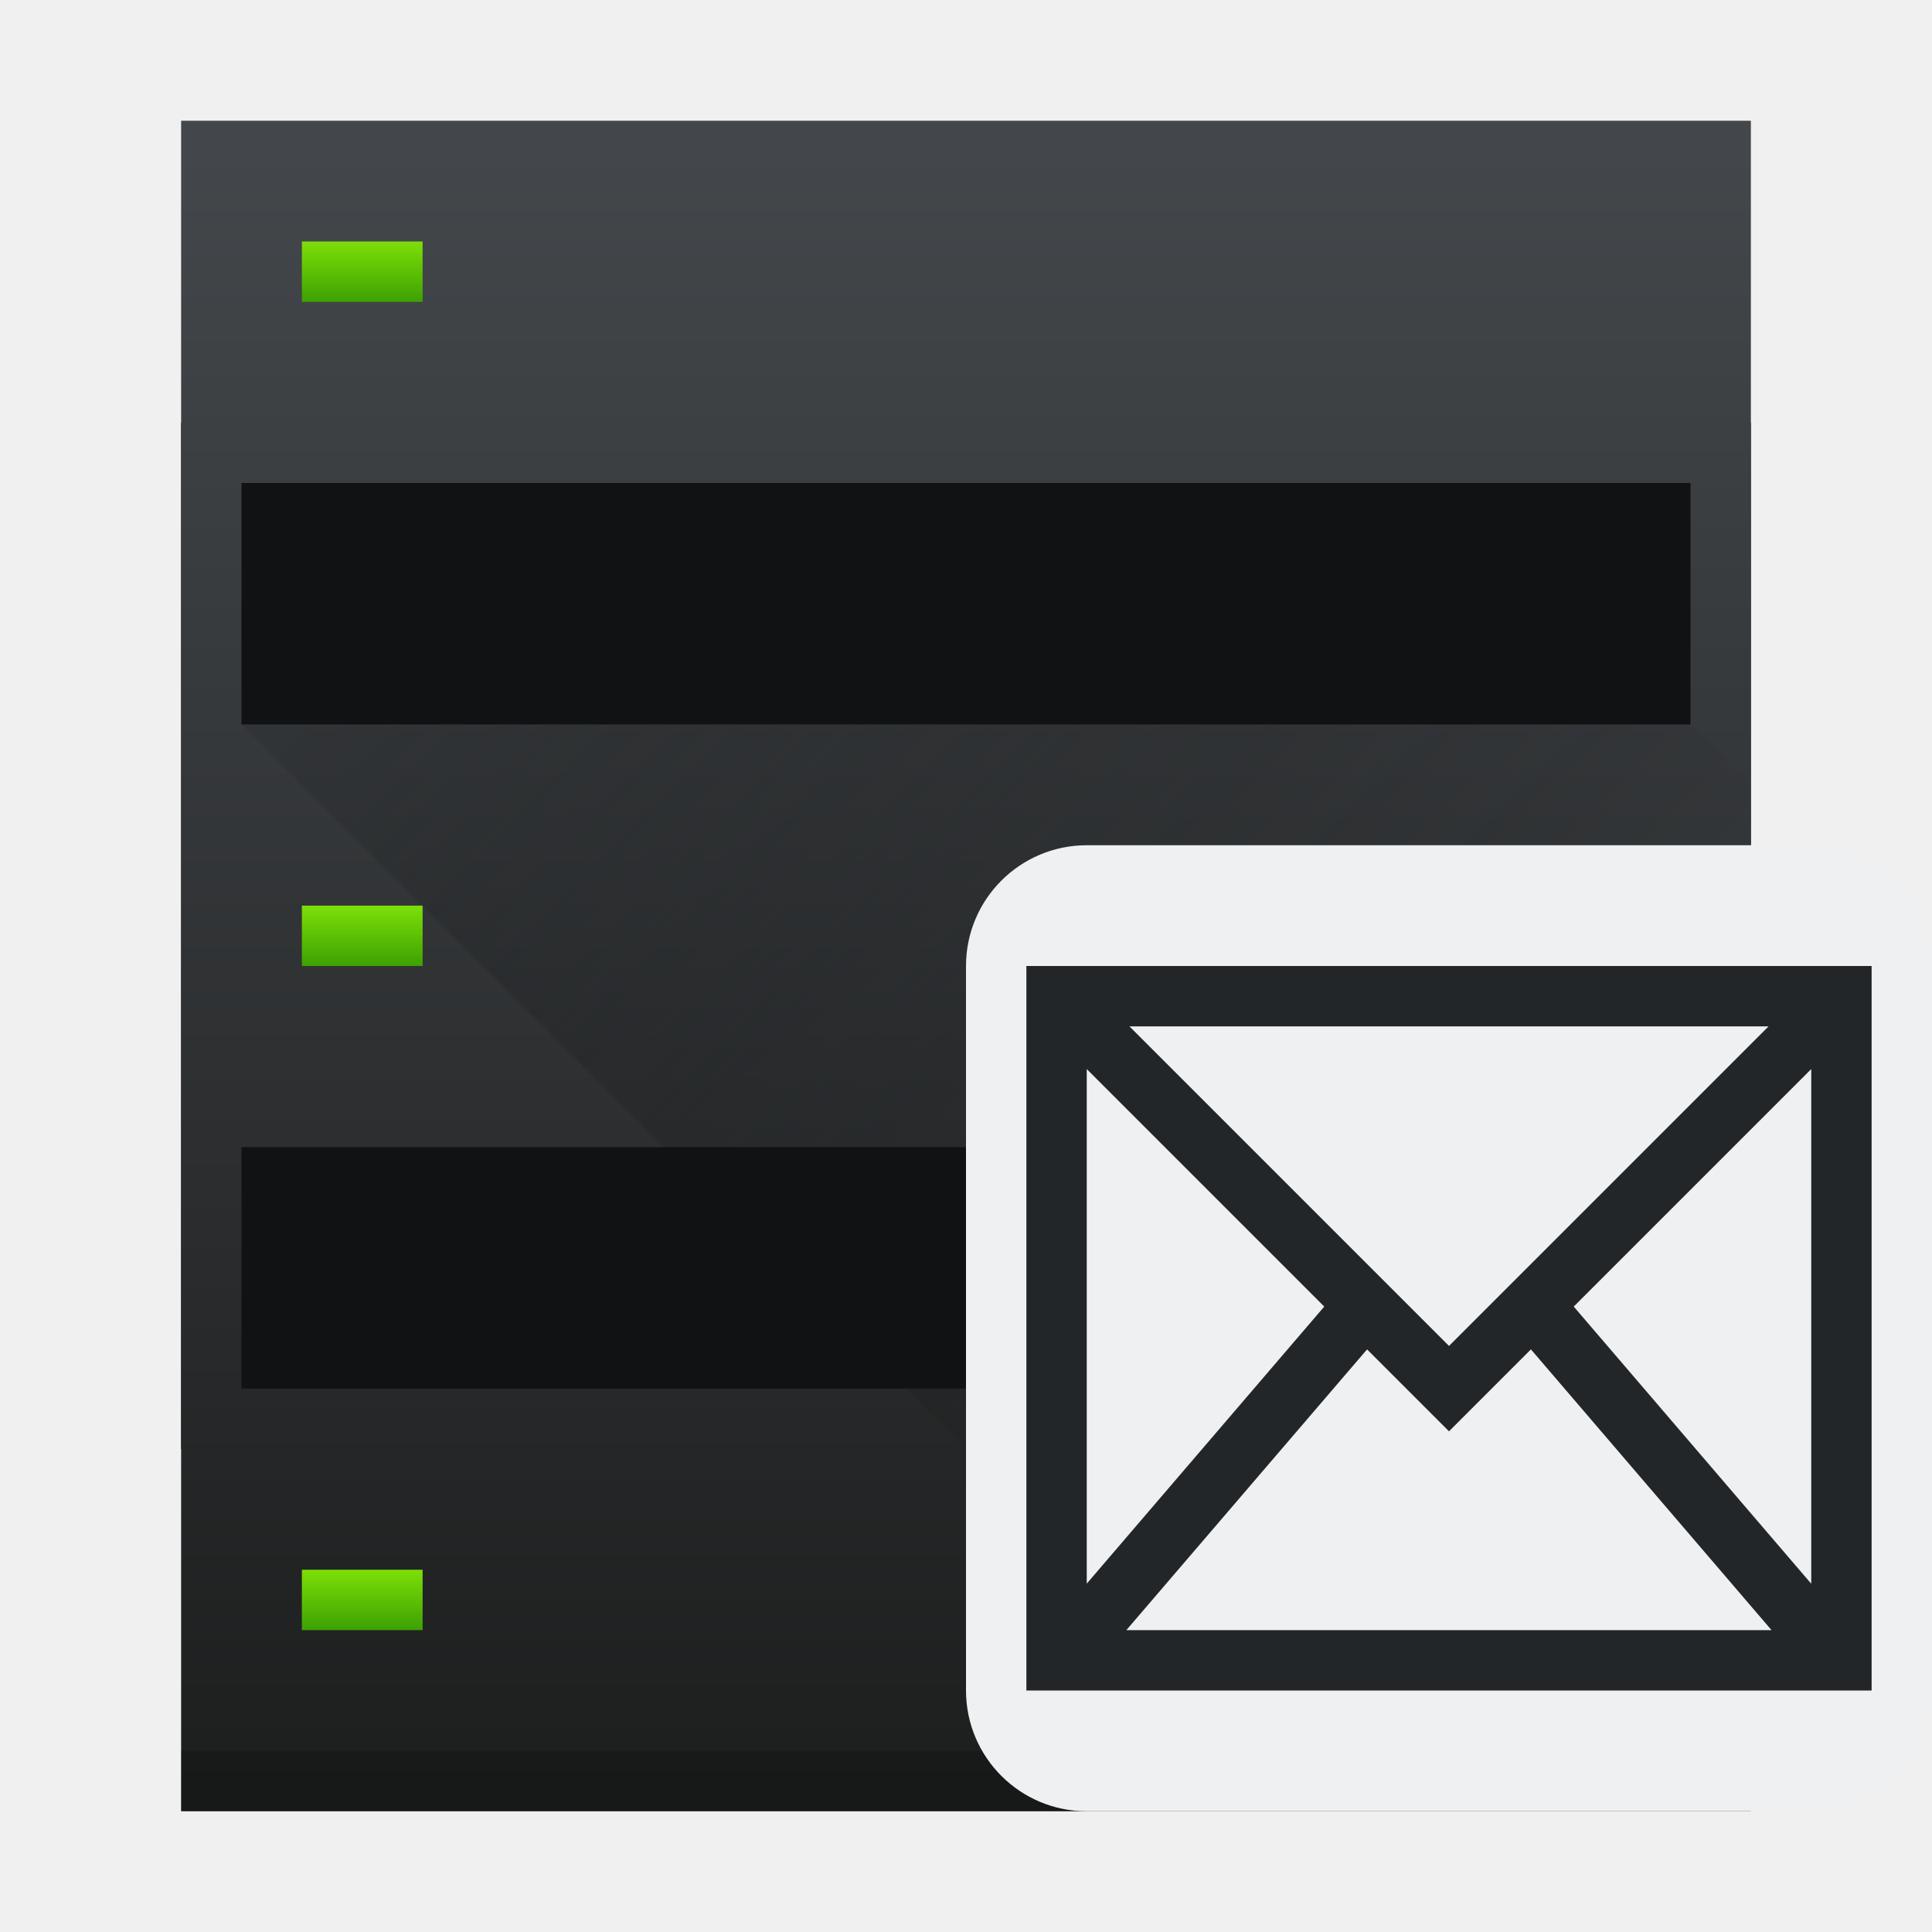
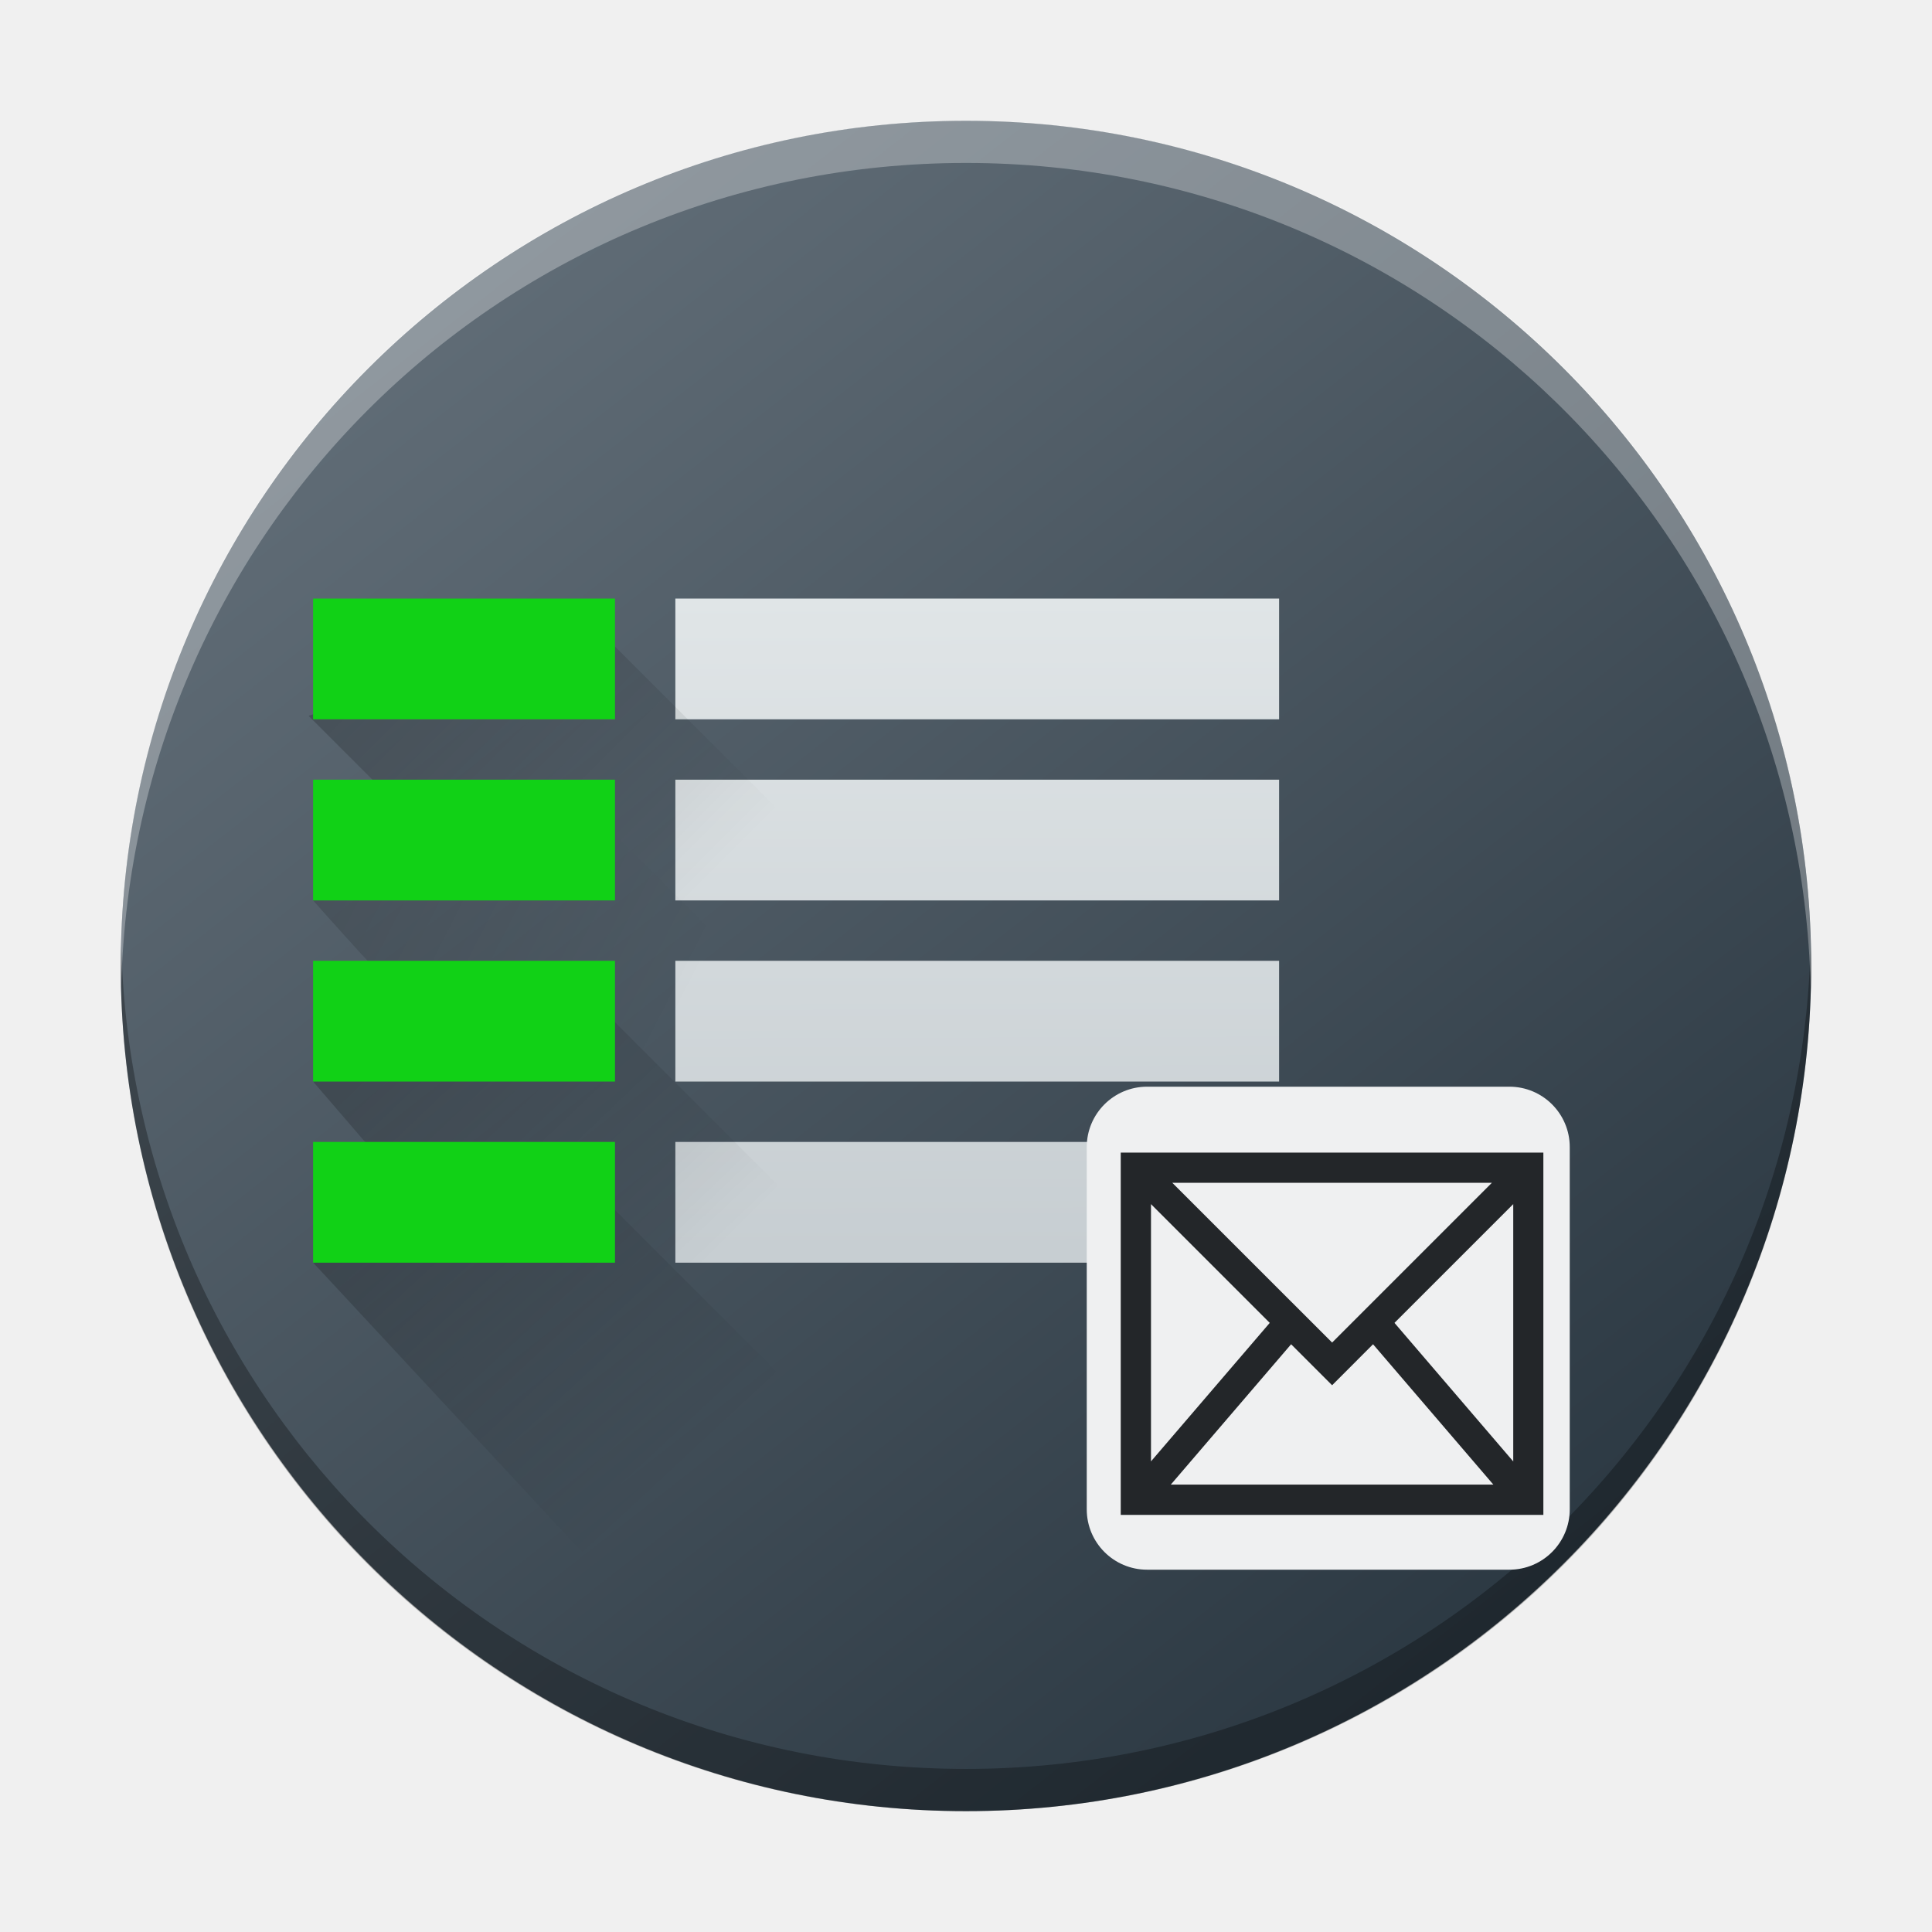
- <svg xmlns="http://www.w3.org/2000/svg" xmlns:xlink="http://www.w3.org/1999/xlink" height="32" width="32">
+ <svg xmlns="http://www.w3.org/2000/svg" xmlns:xlink="http://www.w3.org/1999/xlink" height="32" width="32" version="1.1" id="svg3147">
+   <defs id="defs3151">
+     <linearGradient gradientTransform="matrix(0.6999704,0,0,0.6999312,-301.988,-350.6238)" gradientUnits="userSpaceOnUse" x2="426.695" y2="499.921" y1="547.675" id="a-6" x1="389.32">
+       <stop stop-color="#18222a" style="stop-color:#1e2b35;stop-opacity:1" id="stop216-3" />
+       <stop stop-color="#566069" offset="1" style="stop-color:#6d7983;stop-opacity:1" id="stop218" />
+     </linearGradient>
+     <linearGradient xlink:href="#c-6" id="linearGradient1278" gradientUnits="userSpaceOnUse" gradientTransform="matrix(3.11111,0,0,1.555556,-1200.667,-798.2738)" x1="389.571" y1="526.798" x2="389.524" y2="519.549" />
+     <linearGradient id="c-6">
+       <stop offset="0" stop-color="#c6cdd1" id="stop226" />
+       <stop offset="1" stop-color="#e0e5e7" id="stop228" />
+     </linearGradient>
+     <linearGradient xlink:href="#e-3" id="linearGradient1280" gradientUnits="userSpaceOnUse" gradientTransform="matrix(1.555556,0,0,1.555556,0.4444881,4.078619)" x1="3" y1="5" x2="6" y2="8" />
+     <linearGradient id="e-3">
+       <stop offset="0" id="stop232" />
+       <stop offset="1" stop-opacity="0" id="stop234" />
+     </linearGradient>
+     <linearGradient xlink:href="#e-3" id="linearGradient1282" gradientUnits="userSpaceOnUse" gradientTransform="matrix(1.555556,0,0,1.555556,0.4444881,4.078619)" x1="1.005" y1="7.439" x2="6" y2="10" />
+     <linearGradient xlink:href="#e-3" id="linearGradient1284" gradientUnits="userSpaceOnUse" gradientTransform="matrix(1.555556,0,0,1.555556,0.4444881,4.078619)" x1="3.048" y1="8.894" x2="6" y2="12" />
+     <linearGradient xlink:href="#e-3" id="linearGradient1286" gradientUnits="userSpaceOnUse" gradientTransform="matrix(1.555556,0,0,1.555556,0.4444881,4.078619)" x1="3.048" y1="10.823" x2="6" y2="14" />
+   </defs>
  <linearGradient id="b" gradientTransform="matrix(.7 0 0 .7 -.7 -1.1)" gradientUnits="userSpaceOnUse" x2="0" y1="44" y2="4">
-     <stop offset="0" stop-color="#1d1e1e" />
-     <stop offset="1" stop-color="#44484c" />
+     <stop offset="0" stop-color="#1d1e1e" id="stop3109" />
+     <stop offset="1" stop-color="#44484c" id="stop3111" />
  </linearGradient>
  <linearGradient id="c" x1="6" x2="6" xlink:href="#a" y1="5" y2="4" />
  <linearGradient id="a" gradientUnits="userSpaceOnUse" x2="0" y1="507.8" y2="506.8">
-     <stop offset="0" stop-color="#3da103" />
-     <stop offset="1" stop-color="#7ddf07" />
+     <stop offset="0" stop-color="#3da103" id="stop3115" />
+     <stop offset="1" stop-color="#7ddf07" id="stop3117" />
  </linearGradient>
  <linearGradient id="d" x1="6" x2="6" xlink:href="#a" y1="16" y2="15" />
  <linearGradient id="e" x1="6" x2="6" xlink:href="#a" y1="27" y2="26" />
  <linearGradient id="f" gradientUnits="userSpaceOnUse" x1="5" x2="18" y1="12" y2="25">
-     <stop offset="0" stop-color="#292c2f" />
-     <stop offset="1" stop-opacity="0" />
+     <stop offset="0" stop-color="#292c2f" id="stop3122" />
+     <stop offset="1" stop-opacity="0" id="stop3124" />
  </linearGradient>
-   <path d="M3 7h26v17H3z" fill="#111213" />
-   <path d="M3 2v28h26V2zm1 6h24v4H4zm0 11h24v4H4z" fill="url(#b)" />
-   <path d="M3 29h26v1H3z" opacity=".2" />
-   <g stroke-width=".7">
-     <path d="M5 4h2v1H5z" fill="url(#c)" />
-     <path d="M5 15h2v1H5z" fill="url(#d)" />
-     <path d="M5 26h2v1H5z" fill="url(#e)" />
-   </g>
-   <path d="M4 12l7 7h17v4H15l7 7h7V13l-1-1z" fill="url(#f)" fill-rule="evenodd" opacity=".4" />
-   <rect fill="#eff0f1" height="16" rx="2" width="16" x="16" y="14" />
-   <path d="M17 16v12h14V16zm1.707 1h10.586L24 22.293zm-.707.707l3.934 3.934L18 26.23zm12 0v8.525l-3.934-4.591zm-7.357 4.643L24 23.707l1.357-1.357L29.342 27H18.656z" fill="#232629" />
+   <rect width="27.999" x="-29.999" y="2.001" rx="13.999" height="27.997" transform="scale(-1,1)" style="display:inline;overflow:visible;fill:url(#a-6);stroke-width:1.96;stroke-opacity:0.55" id="rect223" ry="13.999" />
+   <path style="display:inline;overflow:visible;opacity:0.3;fill:#000000;fill-opacity:1;stroke-width:1.96;stroke-opacity:0.55" d="m 2.008,15.65 c -0.004,0.117 -0.008,0.233 -0.008,0.35 0,7.755 6.244,13.999 13.999,13.999 7.756,0 13.999,-6.243 13.999,-13.999 0,-0.117 -0.007,-0.233 -0.008,-0.35 -0.185,7.592 -6.356,13.649 -13.991,13.649 -7.638,0 -13.806,-6.057 -13.991,-13.649" id="path225" />
+   <path d="m 2.008,16.348 c -0.004,-0.117 -0.008,-0.232 -0.008,-0.35 0,-7.755 6.244,-13.999 13.999,-13.999 7.756,0 13.999,6.243 13.999,13.999 0,0.117 -0.007,0.233 -0.008,0.35 -0.185,-7.592 -6.356,-13.649 -13.991,-13.649 -7.638,0 -13.806,6.056 -13.991,13.649" style="display:inline;overflow:visible;opacity:0.3;fill:#ffffff;fill-opacity:1;stroke-width:1.96;stroke-opacity:0.55" id="path229" />
+   <path d="m 11.186,9.914 h 10 v 2 h -10 z m 0,9 h 10 v 2 h -10 z m 0,-6 h 10 v 2 h -10 z m 0,3 h 10 v 2 h -10 z" stroke-width="2.2" id="path269-9" style="fill:url(#linearGradient1278)" />
+   <path d="m 5.111,11.856 1.556,1.556 h 3.111 l 1.556,1.556 1.556,-1.556 -3.111,-3.111 z" fill="url(#h)" opacity="0.2" id="path271-3" style="fill:url(#linearGradient1280);stroke-width:1.556" />
+   <path d="m 5.186,14.914 c 0,0 0.962,1.09 1.48,1.609 h 3.111 l 1.556,1.556 1.556,-1.556 -3.111,-3.111 z" fill="url(#i)" opacity="0.2" id="path273-6" style="fill:url(#linearGradient1282);stroke-width:1.556" />
+   <path d="m 5.186,17.914 1.48,1.72 h 3.111 l 1.556,1.556 1.556,-1.556 -3.111,-3.111 z" fill="url(#j)" opacity="0.2" id="path275-0" style="fill:url(#linearGradient1284);stroke-width:1.556" />
+   <path d="m 9.778,19.634 -4.591,1.28 4.591,4.942 H 16 Z" fill="url(#k)" opacity="0.2" id="path277-6" style="fill:url(#linearGradient1286);stroke-width:1.556" />
+   <path d="M 5.186,9.914 H 10.186 V 11.914 H 5.186 Z m 0,3 h 5 v 2 H 5.186 Z m 0,3 h 5 v 2 H 5.186 Z m 0,3 h 5 v 2 H 5.186 Z" fill="#11d116" id="path279-2" style="stroke-width:1.556" />
+   <rect fill="#eff0f1" height="8" rx="1" width="8" x="18" y="17.999" id="rect36-5" style="stroke-width:0.5" />
+   <path d="m 18.563,19.091 v 6 h 7 v -6 z m 0.854,0.5 h 5.293 l -2.646,2.646 z m -0.353,0.353 1.967,1.967 -1.967,2.294 z m 6,0 v 4.262 l -1.967,-2.295 z m -3.679,2.321 0.679,0.679 0.678,-0.679 1.993,2.325 h -5.343 z" fill="#232629" id="path3145-3-5" style="stroke-width:0.5" />
</svg>
